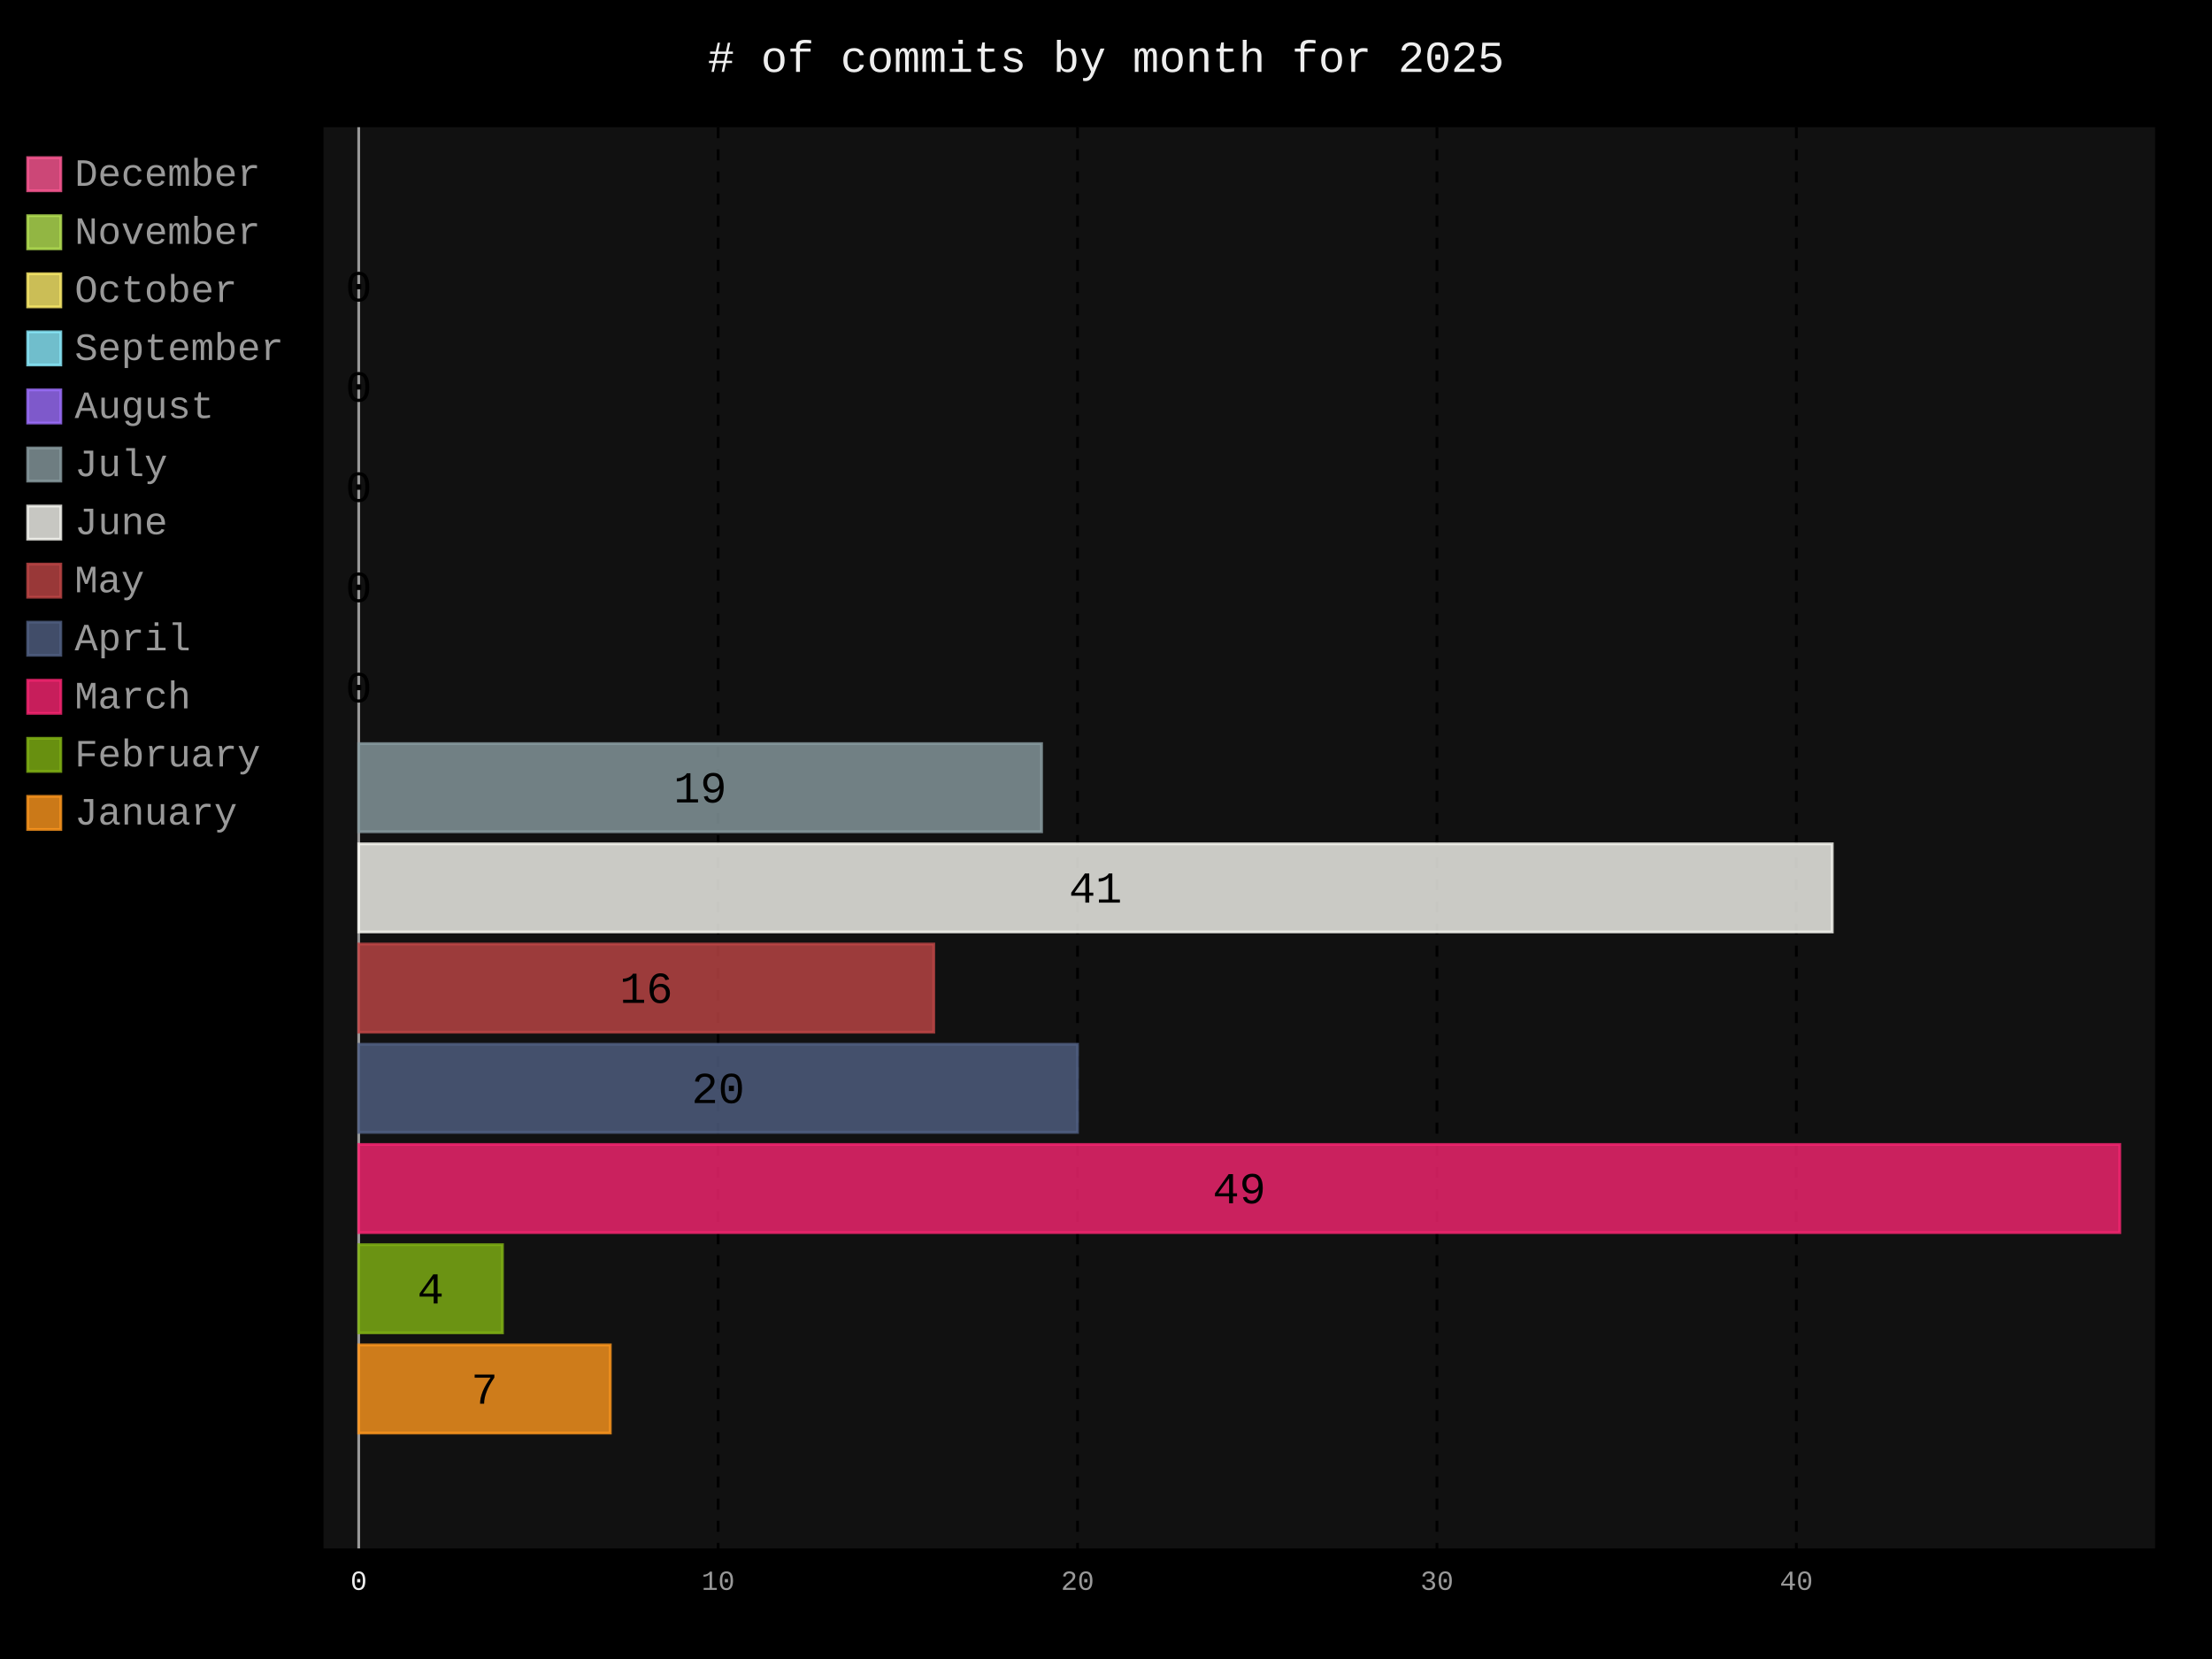
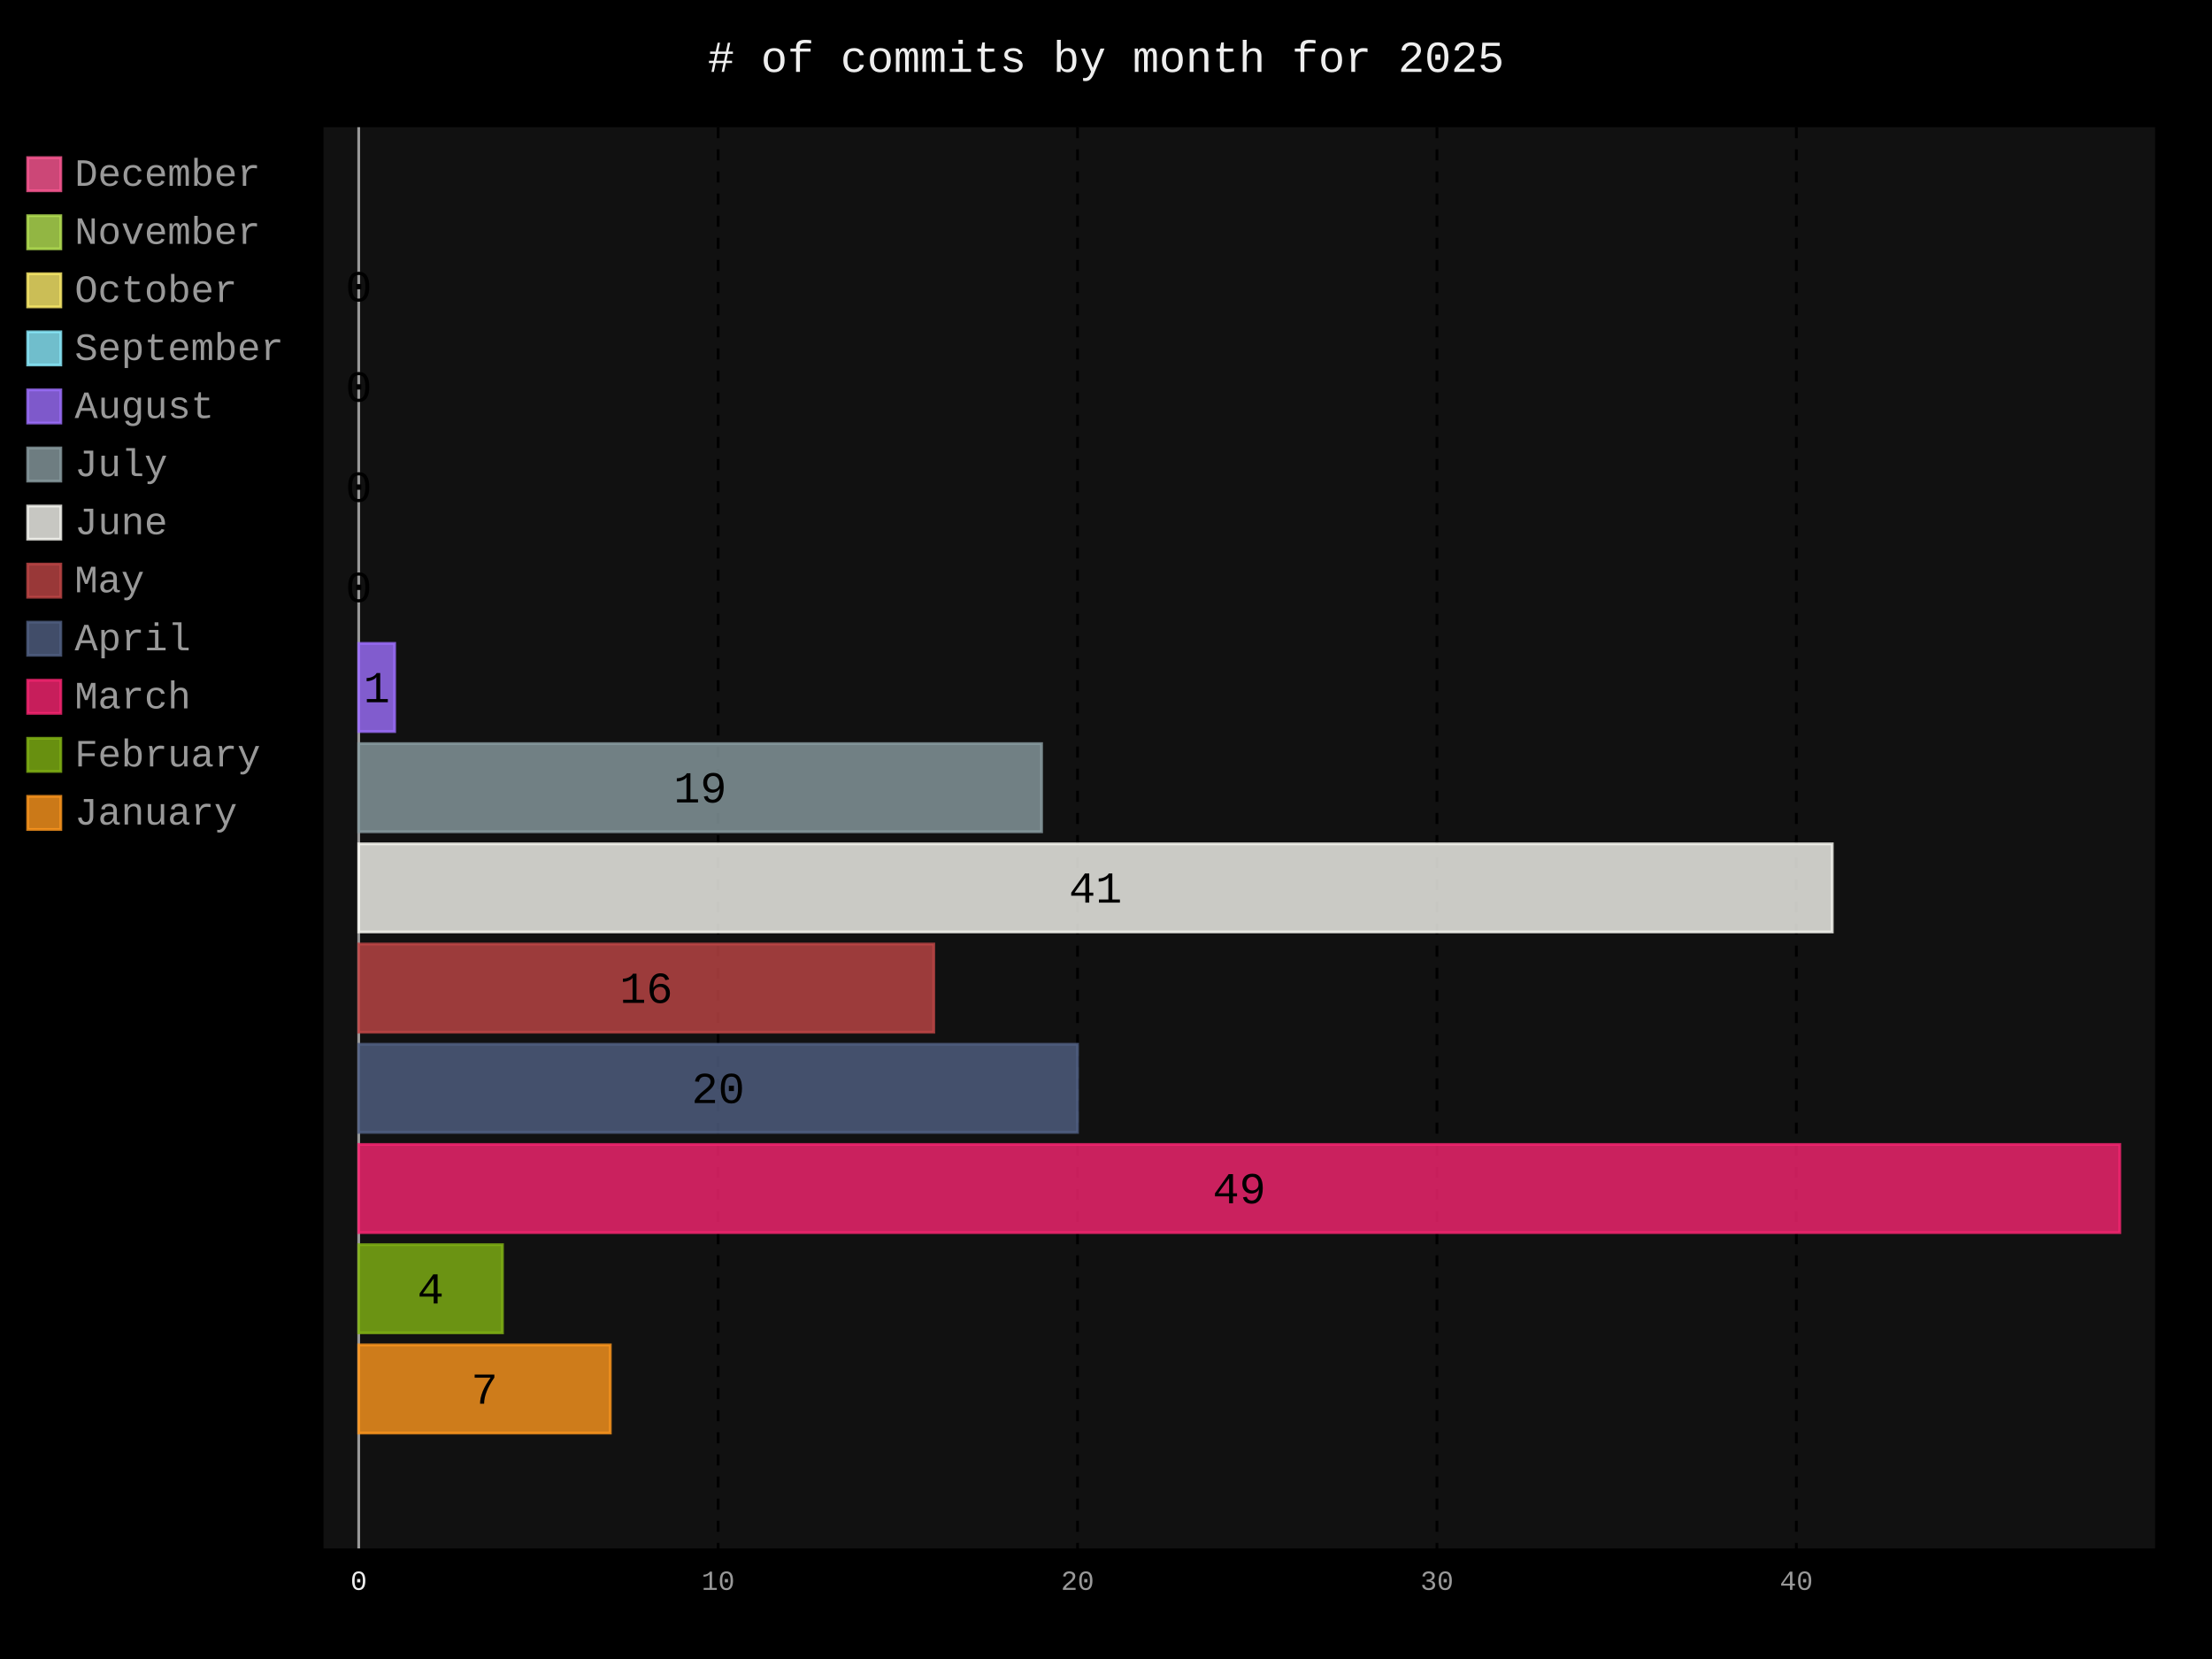
- <svg xmlns="http://www.w3.org/2000/svg" id="chart-ebe27339-9921-4151-8e22-fdc886c85bac" class="pygal-chart" viewBox="0 0 800 600">
+ <svg xmlns="http://www.w3.org/2000/svg" id="chart-4b2b04c9-94b0-4ce3-84e1-ac56f002b49f" class="pygal-chart" viewBox="0 0 800 600">
  <defs>
-     <style type="text/css">#chart-ebe27339-9921-4151-8e22-fdc886c85bac{-webkit-user-select:none;-webkit-font-smoothing:antialiased;font-family:Consolas,"Liberation Mono",Menlo,Courier,monospace}#chart-ebe27339-9921-4151-8e22-fdc886c85bac .title{font-family:Consolas,"Liberation Mono",Menlo,Courier,monospace;font-size:16px}#chart-ebe27339-9921-4151-8e22-fdc886c85bac .legends .legend text{font-family:Consolas,"Liberation Mono",Menlo,Courier,monospace;font-size:14px}#chart-ebe27339-9921-4151-8e22-fdc886c85bac .axis text{font-family:Consolas,"Liberation Mono",Menlo,Courier,monospace;font-size:10px}#chart-ebe27339-9921-4151-8e22-fdc886c85bac .axis text.major{font-family:Consolas,"Liberation Mono",Menlo,Courier,monospace;font-size:10px}#chart-ebe27339-9921-4151-8e22-fdc886c85bac .text-overlay text.value{font-family:Consolas,"Liberation Mono",Menlo,Courier,monospace;font-size:16px}#chart-ebe27339-9921-4151-8e22-fdc886c85bac .text-overlay text.label{font-family:Consolas,"Liberation Mono",Menlo,Courier,monospace;font-size:10px}#chart-ebe27339-9921-4151-8e22-fdc886c85bac .tooltip{font-family:Consolas,"Liberation Mono",Menlo,Courier,monospace;font-size:14px}#chart-ebe27339-9921-4151-8e22-fdc886c85bac text.no_data{font-family:Consolas,"Liberation Mono",Menlo,Courier,monospace;font-size:64px}
- #chart-ebe27339-9921-4151-8e22-fdc886c85bac{background-color:black}#chart-ebe27339-9921-4151-8e22-fdc886c85bac path,#chart-ebe27339-9921-4151-8e22-fdc886c85bac line,#chart-ebe27339-9921-4151-8e22-fdc886c85bac rect,#chart-ebe27339-9921-4151-8e22-fdc886c85bac circle{-webkit-transition:250ms;-moz-transition:250ms;transition:250ms}#chart-ebe27339-9921-4151-8e22-fdc886c85bac .graph &gt; .background{fill:black}#chart-ebe27339-9921-4151-8e22-fdc886c85bac .plot &gt; .background{fill:#111}#chart-ebe27339-9921-4151-8e22-fdc886c85bac .graph{fill:#999}#chart-ebe27339-9921-4151-8e22-fdc886c85bac text.no_data{fill:#eee}#chart-ebe27339-9921-4151-8e22-fdc886c85bac .title{fill:#eee}#chart-ebe27339-9921-4151-8e22-fdc886c85bac .legends .legend text{fill:#999}#chart-ebe27339-9921-4151-8e22-fdc886c85bac .legends .legend:hover text{fill:#eee}#chart-ebe27339-9921-4151-8e22-fdc886c85bac .axis .line{stroke:#eee}#chart-ebe27339-9921-4151-8e22-fdc886c85bac .axis .guide.line{stroke:#555}#chart-ebe27339-9921-4151-8e22-fdc886c85bac .axis .major.line{stroke:#999}#chart-ebe27339-9921-4151-8e22-fdc886c85bac .axis text.major{fill:#eee}#chart-ebe27339-9921-4151-8e22-fdc886c85bac .axis.y .guides:hover .guide.line,#chart-ebe27339-9921-4151-8e22-fdc886c85bac .line-graph .axis.x .guides:hover .guide.line,#chart-ebe27339-9921-4151-8e22-fdc886c85bac .stackedline-graph .axis.x .guides:hover .guide.line,#chart-ebe27339-9921-4151-8e22-fdc886c85bac .xy-graph .axis.x .guides:hover .guide.line{stroke:#eee}#chart-ebe27339-9921-4151-8e22-fdc886c85bac .axis .guides:hover text{fill:#eee}#chart-ebe27339-9921-4151-8e22-fdc886c85bac .reactive{fill-opacity:.8;stroke-opacity:.8;stroke-width:1}#chart-ebe27339-9921-4151-8e22-fdc886c85bac .ci{stroke:#999}#chart-ebe27339-9921-4151-8e22-fdc886c85bac .reactive.active,#chart-ebe27339-9921-4151-8e22-fdc886c85bac .active .reactive{fill-opacity:.4;stroke-opacity:.9;stroke-width:4}#chart-ebe27339-9921-4151-8e22-fdc886c85bac .ci .reactive.active{stroke-width:1.5}#chart-ebe27339-9921-4151-8e22-fdc886c85bac .series text{fill:#eee}#chart-ebe27339-9921-4151-8e22-fdc886c85bac .tooltip rect{fill:#111;stroke:#eee;-webkit-transition:opacity 250ms;-moz-transition:opacity 250ms;transition:opacity 250ms}#chart-ebe27339-9921-4151-8e22-fdc886c85bac .tooltip .label{fill:#999}#chart-ebe27339-9921-4151-8e22-fdc886c85bac .tooltip .label{fill:#999}#chart-ebe27339-9921-4151-8e22-fdc886c85bac .tooltip .legend{font-size:.8em;fill:#555}#chart-ebe27339-9921-4151-8e22-fdc886c85bac .tooltip .x_label{font-size:.6em;fill:#eee}#chart-ebe27339-9921-4151-8e22-fdc886c85bac .tooltip .xlink{font-size:.5em;text-decoration:underline}#chart-ebe27339-9921-4151-8e22-fdc886c85bac .tooltip .value{font-size:1.5em}#chart-ebe27339-9921-4151-8e22-fdc886c85bac .bound{font-size:.5em}#chart-ebe27339-9921-4151-8e22-fdc886c85bac .max-value{font-size:.75em;fill:#555}#chart-ebe27339-9921-4151-8e22-fdc886c85bac .map-element{fill:#111;stroke:#555 !important}#chart-ebe27339-9921-4151-8e22-fdc886c85bac .map-element .reactive{fill-opacity:inherit;stroke-opacity:inherit}#chart-ebe27339-9921-4151-8e22-fdc886c85bac .color-0,#chart-ebe27339-9921-4151-8e22-fdc886c85bac .color-0 a:visited{stroke:#ff5995;fill:#ff5995}#chart-ebe27339-9921-4151-8e22-fdc886c85bac .color-1,#chart-ebe27339-9921-4151-8e22-fdc886c85bac .color-1 a:visited{stroke:#b6e354;fill:#b6e354}#chart-ebe27339-9921-4151-8e22-fdc886c85bac .color-2,#chart-ebe27339-9921-4151-8e22-fdc886c85bac .color-2 a:visited{stroke:#feed6c;fill:#feed6c}#chart-ebe27339-9921-4151-8e22-fdc886c85bac .color-3,#chart-ebe27339-9921-4151-8e22-fdc886c85bac .color-3 a:visited{stroke:#8cedff;fill:#8cedff}#chart-ebe27339-9921-4151-8e22-fdc886c85bac .color-4,#chart-ebe27339-9921-4151-8e22-fdc886c85bac .color-4 a:visited{stroke:#9e6ffe;fill:#9e6ffe}#chart-ebe27339-9921-4151-8e22-fdc886c85bac .color-5,#chart-ebe27339-9921-4151-8e22-fdc886c85bac .color-5 a:visited{stroke:#899ca1;fill:#899ca1}#chart-ebe27339-9921-4151-8e22-fdc886c85bac .color-6,#chart-ebe27339-9921-4151-8e22-fdc886c85bac .color-6 a:visited{stroke:#f8f8f2;fill:#f8f8f2}#chart-ebe27339-9921-4151-8e22-fdc886c85bac .color-7,#chart-ebe27339-9921-4151-8e22-fdc886c85bac .color-7 a:visited{stroke:#bf4646;fill:#bf4646}#chart-ebe27339-9921-4151-8e22-fdc886c85bac .color-8,#chart-ebe27339-9921-4151-8e22-fdc886c85bac .color-8 a:visited{stroke:#516083;fill:#516083}#chart-ebe27339-9921-4151-8e22-fdc886c85bac .color-9,#chart-ebe27339-9921-4151-8e22-fdc886c85bac .color-9 a:visited{stroke:#f92672;fill:#f92672}#chart-ebe27339-9921-4151-8e22-fdc886c85bac .color-10,#chart-ebe27339-9921-4151-8e22-fdc886c85bac .color-10 a:visited{stroke:#82b414;fill:#82b414}#chart-ebe27339-9921-4151-8e22-fdc886c85bac .color-11,#chart-ebe27339-9921-4151-8e22-fdc886c85bac .color-11 a:visited{stroke:#fd971f;fill:#fd971f}#chart-ebe27339-9921-4151-8e22-fdc886c85bac .text-overlay .color-0 text{fill:black}#chart-ebe27339-9921-4151-8e22-fdc886c85bac .text-overlay .color-1 text{fill:black}#chart-ebe27339-9921-4151-8e22-fdc886c85bac .text-overlay .color-2 text{fill:black}#chart-ebe27339-9921-4151-8e22-fdc886c85bac .text-overlay .color-3 text{fill:black}#chart-ebe27339-9921-4151-8e22-fdc886c85bac .text-overlay .color-4 text{fill:black}#chart-ebe27339-9921-4151-8e22-fdc886c85bac .text-overlay .color-5 text{fill:black}#chart-ebe27339-9921-4151-8e22-fdc886c85bac .text-overlay .color-6 text{fill:black}#chart-ebe27339-9921-4151-8e22-fdc886c85bac .text-overlay .color-7 text{fill:black}#chart-ebe27339-9921-4151-8e22-fdc886c85bac .text-overlay .color-8 text{fill:black}#chart-ebe27339-9921-4151-8e22-fdc886c85bac .text-overlay .color-9 text{fill:black}#chart-ebe27339-9921-4151-8e22-fdc886c85bac .text-overlay .color-10 text{fill:black}#chart-ebe27339-9921-4151-8e22-fdc886c85bac .text-overlay .color-11 text{fill:black}
- #chart-ebe27339-9921-4151-8e22-fdc886c85bac text.no_data{text-anchor:middle}#chart-ebe27339-9921-4151-8e22-fdc886c85bac .guide.line{fill:none}#chart-ebe27339-9921-4151-8e22-fdc886c85bac .centered{text-anchor:middle}#chart-ebe27339-9921-4151-8e22-fdc886c85bac .title{text-anchor:middle}#chart-ebe27339-9921-4151-8e22-fdc886c85bac .legends .legend text{fill-opacity:1}#chart-ebe27339-9921-4151-8e22-fdc886c85bac .axis.x text{text-anchor:middle}#chart-ebe27339-9921-4151-8e22-fdc886c85bac .axis.x:not(.web) text[transform]{text-anchor:start}#chart-ebe27339-9921-4151-8e22-fdc886c85bac .axis.x:not(.web) text[transform].backwards{text-anchor:end}#chart-ebe27339-9921-4151-8e22-fdc886c85bac .axis.y text{text-anchor:end}#chart-ebe27339-9921-4151-8e22-fdc886c85bac .axis.y text[transform].backwards{text-anchor:start}#chart-ebe27339-9921-4151-8e22-fdc886c85bac .axis.y2 text{text-anchor:start}#chart-ebe27339-9921-4151-8e22-fdc886c85bac .axis.y2 text[transform].backwards{text-anchor:end}#chart-ebe27339-9921-4151-8e22-fdc886c85bac .axis .guide.line{stroke-dasharray:4,4;stroke:black}#chart-ebe27339-9921-4151-8e22-fdc886c85bac .axis .major.guide.line{stroke-dasharray:6,6;stroke:black}#chart-ebe27339-9921-4151-8e22-fdc886c85bac .horizontal .axis.y .guide.line,#chart-ebe27339-9921-4151-8e22-fdc886c85bac .horizontal .axis.y2 .guide.line,#chart-ebe27339-9921-4151-8e22-fdc886c85bac .vertical .axis.x .guide.line{opacity:0}#chart-ebe27339-9921-4151-8e22-fdc886c85bac .horizontal .axis.always_show .guide.line,#chart-ebe27339-9921-4151-8e22-fdc886c85bac .vertical .axis.always_show .guide.line{opacity:1 !important}#chart-ebe27339-9921-4151-8e22-fdc886c85bac .axis.y .guides:hover .guide.line,#chart-ebe27339-9921-4151-8e22-fdc886c85bac .axis.y2 .guides:hover .guide.line,#chart-ebe27339-9921-4151-8e22-fdc886c85bac .axis.x .guides:hover .guide.line{opacity:1}#chart-ebe27339-9921-4151-8e22-fdc886c85bac .axis .guides:hover text{opacity:1}#chart-ebe27339-9921-4151-8e22-fdc886c85bac .nofill{fill:none}#chart-ebe27339-9921-4151-8e22-fdc886c85bac .subtle-fill{fill-opacity:.2}#chart-ebe27339-9921-4151-8e22-fdc886c85bac .dot{stroke-width:1px;fill-opacity:1;stroke-opacity:1}#chart-ebe27339-9921-4151-8e22-fdc886c85bac .dot.active{stroke-width:5px}#chart-ebe27339-9921-4151-8e22-fdc886c85bac .dot.negative{fill:transparent}#chart-ebe27339-9921-4151-8e22-fdc886c85bac text,#chart-ebe27339-9921-4151-8e22-fdc886c85bac tspan{stroke:none !important}#chart-ebe27339-9921-4151-8e22-fdc886c85bac .series text.active{opacity:1}#chart-ebe27339-9921-4151-8e22-fdc886c85bac .tooltip rect{fill-opacity:.95;stroke-width:.5}#chart-ebe27339-9921-4151-8e22-fdc886c85bac .tooltip text{fill-opacity:1}#chart-ebe27339-9921-4151-8e22-fdc886c85bac .showable{visibility:hidden}#chart-ebe27339-9921-4151-8e22-fdc886c85bac .showable.shown{visibility:visible}#chart-ebe27339-9921-4151-8e22-fdc886c85bac .gauge-background{fill:rgba(229,229,229,1);stroke:none}#chart-ebe27339-9921-4151-8e22-fdc886c85bac .bg-lines{stroke:black;stroke-width:2px}</style>
+     <style type="text/css">#chart-4b2b04c9-94b0-4ce3-84e1-ac56f002b49f{-webkit-user-select:none;-webkit-font-smoothing:antialiased;font-family:Consolas,"Liberation Mono",Menlo,Courier,monospace}#chart-4b2b04c9-94b0-4ce3-84e1-ac56f002b49f .title{font-family:Consolas,"Liberation Mono",Menlo,Courier,monospace;font-size:16px}#chart-4b2b04c9-94b0-4ce3-84e1-ac56f002b49f .legends .legend text{font-family:Consolas,"Liberation Mono",Menlo,Courier,monospace;font-size:14px}#chart-4b2b04c9-94b0-4ce3-84e1-ac56f002b49f .axis text{font-family:Consolas,"Liberation Mono",Menlo,Courier,monospace;font-size:10px}#chart-4b2b04c9-94b0-4ce3-84e1-ac56f002b49f .axis text.major{font-family:Consolas,"Liberation Mono",Menlo,Courier,monospace;font-size:10px}#chart-4b2b04c9-94b0-4ce3-84e1-ac56f002b49f .text-overlay text.value{font-family:Consolas,"Liberation Mono",Menlo,Courier,monospace;font-size:16px}#chart-4b2b04c9-94b0-4ce3-84e1-ac56f002b49f .text-overlay text.label{font-family:Consolas,"Liberation Mono",Menlo,Courier,monospace;font-size:10px}#chart-4b2b04c9-94b0-4ce3-84e1-ac56f002b49f .tooltip{font-family:Consolas,"Liberation Mono",Menlo,Courier,monospace;font-size:14px}#chart-4b2b04c9-94b0-4ce3-84e1-ac56f002b49f text.no_data{font-family:Consolas,"Liberation Mono",Menlo,Courier,monospace;font-size:64px}
+ #chart-4b2b04c9-94b0-4ce3-84e1-ac56f002b49f{background-color:black}#chart-4b2b04c9-94b0-4ce3-84e1-ac56f002b49f path,#chart-4b2b04c9-94b0-4ce3-84e1-ac56f002b49f line,#chart-4b2b04c9-94b0-4ce3-84e1-ac56f002b49f rect,#chart-4b2b04c9-94b0-4ce3-84e1-ac56f002b49f circle{-webkit-transition:250ms;-moz-transition:250ms;transition:250ms}#chart-4b2b04c9-94b0-4ce3-84e1-ac56f002b49f .graph &gt; .background{fill:black}#chart-4b2b04c9-94b0-4ce3-84e1-ac56f002b49f .plot &gt; .background{fill:#111}#chart-4b2b04c9-94b0-4ce3-84e1-ac56f002b49f .graph{fill:#999}#chart-4b2b04c9-94b0-4ce3-84e1-ac56f002b49f text.no_data{fill:#eee}#chart-4b2b04c9-94b0-4ce3-84e1-ac56f002b49f .title{fill:#eee}#chart-4b2b04c9-94b0-4ce3-84e1-ac56f002b49f .legends .legend text{fill:#999}#chart-4b2b04c9-94b0-4ce3-84e1-ac56f002b49f .legends .legend:hover text{fill:#eee}#chart-4b2b04c9-94b0-4ce3-84e1-ac56f002b49f .axis .line{stroke:#eee}#chart-4b2b04c9-94b0-4ce3-84e1-ac56f002b49f .axis .guide.line{stroke:#555}#chart-4b2b04c9-94b0-4ce3-84e1-ac56f002b49f .axis .major.line{stroke:#999}#chart-4b2b04c9-94b0-4ce3-84e1-ac56f002b49f .axis text.major{fill:#eee}#chart-4b2b04c9-94b0-4ce3-84e1-ac56f002b49f .axis.y .guides:hover .guide.line,#chart-4b2b04c9-94b0-4ce3-84e1-ac56f002b49f .line-graph .axis.x .guides:hover .guide.line,#chart-4b2b04c9-94b0-4ce3-84e1-ac56f002b49f .stackedline-graph .axis.x .guides:hover .guide.line,#chart-4b2b04c9-94b0-4ce3-84e1-ac56f002b49f .xy-graph .axis.x .guides:hover .guide.line{stroke:#eee}#chart-4b2b04c9-94b0-4ce3-84e1-ac56f002b49f .axis .guides:hover text{fill:#eee}#chart-4b2b04c9-94b0-4ce3-84e1-ac56f002b49f .reactive{fill-opacity:.8;stroke-opacity:.8;stroke-width:1}#chart-4b2b04c9-94b0-4ce3-84e1-ac56f002b49f .ci{stroke:#999}#chart-4b2b04c9-94b0-4ce3-84e1-ac56f002b49f .reactive.active,#chart-4b2b04c9-94b0-4ce3-84e1-ac56f002b49f .active .reactive{fill-opacity:.4;stroke-opacity:.9;stroke-width:4}#chart-4b2b04c9-94b0-4ce3-84e1-ac56f002b49f .ci .reactive.active{stroke-width:1.5}#chart-4b2b04c9-94b0-4ce3-84e1-ac56f002b49f .series text{fill:#eee}#chart-4b2b04c9-94b0-4ce3-84e1-ac56f002b49f .tooltip rect{fill:#111;stroke:#eee;-webkit-transition:opacity 250ms;-moz-transition:opacity 250ms;transition:opacity 250ms}#chart-4b2b04c9-94b0-4ce3-84e1-ac56f002b49f .tooltip .label{fill:#999}#chart-4b2b04c9-94b0-4ce3-84e1-ac56f002b49f .tooltip .label{fill:#999}#chart-4b2b04c9-94b0-4ce3-84e1-ac56f002b49f .tooltip .legend{font-size:.8em;fill:#555}#chart-4b2b04c9-94b0-4ce3-84e1-ac56f002b49f .tooltip .x_label{font-size:.6em;fill:#eee}#chart-4b2b04c9-94b0-4ce3-84e1-ac56f002b49f .tooltip .xlink{font-size:.5em;text-decoration:underline}#chart-4b2b04c9-94b0-4ce3-84e1-ac56f002b49f .tooltip .value{font-size:1.5em}#chart-4b2b04c9-94b0-4ce3-84e1-ac56f002b49f .bound{font-size:.5em}#chart-4b2b04c9-94b0-4ce3-84e1-ac56f002b49f .max-value{font-size:.75em;fill:#555}#chart-4b2b04c9-94b0-4ce3-84e1-ac56f002b49f .map-element{fill:#111;stroke:#555 !important}#chart-4b2b04c9-94b0-4ce3-84e1-ac56f002b49f .map-element .reactive{fill-opacity:inherit;stroke-opacity:inherit}#chart-4b2b04c9-94b0-4ce3-84e1-ac56f002b49f .color-0,#chart-4b2b04c9-94b0-4ce3-84e1-ac56f002b49f .color-0 a:visited{stroke:#ff5995;fill:#ff5995}#chart-4b2b04c9-94b0-4ce3-84e1-ac56f002b49f .color-1,#chart-4b2b04c9-94b0-4ce3-84e1-ac56f002b49f .color-1 a:visited{stroke:#b6e354;fill:#b6e354}#chart-4b2b04c9-94b0-4ce3-84e1-ac56f002b49f .color-2,#chart-4b2b04c9-94b0-4ce3-84e1-ac56f002b49f .color-2 a:visited{stroke:#feed6c;fill:#feed6c}#chart-4b2b04c9-94b0-4ce3-84e1-ac56f002b49f .color-3,#chart-4b2b04c9-94b0-4ce3-84e1-ac56f002b49f .color-3 a:visited{stroke:#8cedff;fill:#8cedff}#chart-4b2b04c9-94b0-4ce3-84e1-ac56f002b49f .color-4,#chart-4b2b04c9-94b0-4ce3-84e1-ac56f002b49f .color-4 a:visited{stroke:#9e6ffe;fill:#9e6ffe}#chart-4b2b04c9-94b0-4ce3-84e1-ac56f002b49f .color-5,#chart-4b2b04c9-94b0-4ce3-84e1-ac56f002b49f .color-5 a:visited{stroke:#899ca1;fill:#899ca1}#chart-4b2b04c9-94b0-4ce3-84e1-ac56f002b49f .color-6,#chart-4b2b04c9-94b0-4ce3-84e1-ac56f002b49f .color-6 a:visited{stroke:#f8f8f2;fill:#f8f8f2}#chart-4b2b04c9-94b0-4ce3-84e1-ac56f002b49f .color-7,#chart-4b2b04c9-94b0-4ce3-84e1-ac56f002b49f .color-7 a:visited{stroke:#bf4646;fill:#bf4646}#chart-4b2b04c9-94b0-4ce3-84e1-ac56f002b49f .color-8,#chart-4b2b04c9-94b0-4ce3-84e1-ac56f002b49f .color-8 a:visited{stroke:#516083;fill:#516083}#chart-4b2b04c9-94b0-4ce3-84e1-ac56f002b49f .color-9,#chart-4b2b04c9-94b0-4ce3-84e1-ac56f002b49f .color-9 a:visited{stroke:#f92672;fill:#f92672}#chart-4b2b04c9-94b0-4ce3-84e1-ac56f002b49f .color-10,#chart-4b2b04c9-94b0-4ce3-84e1-ac56f002b49f .color-10 a:visited{stroke:#82b414;fill:#82b414}#chart-4b2b04c9-94b0-4ce3-84e1-ac56f002b49f .color-11,#chart-4b2b04c9-94b0-4ce3-84e1-ac56f002b49f .color-11 a:visited{stroke:#fd971f;fill:#fd971f}#chart-4b2b04c9-94b0-4ce3-84e1-ac56f002b49f .text-overlay .color-0 text{fill:black}#chart-4b2b04c9-94b0-4ce3-84e1-ac56f002b49f .text-overlay .color-1 text{fill:black}#chart-4b2b04c9-94b0-4ce3-84e1-ac56f002b49f .text-overlay .color-2 text{fill:black}#chart-4b2b04c9-94b0-4ce3-84e1-ac56f002b49f .text-overlay .color-3 text{fill:black}#chart-4b2b04c9-94b0-4ce3-84e1-ac56f002b49f .text-overlay .color-4 text{fill:black}#chart-4b2b04c9-94b0-4ce3-84e1-ac56f002b49f .text-overlay .color-5 text{fill:black}#chart-4b2b04c9-94b0-4ce3-84e1-ac56f002b49f .text-overlay .color-6 text{fill:black}#chart-4b2b04c9-94b0-4ce3-84e1-ac56f002b49f .text-overlay .color-7 text{fill:black}#chart-4b2b04c9-94b0-4ce3-84e1-ac56f002b49f .text-overlay .color-8 text{fill:black}#chart-4b2b04c9-94b0-4ce3-84e1-ac56f002b49f .text-overlay .color-9 text{fill:black}#chart-4b2b04c9-94b0-4ce3-84e1-ac56f002b49f .text-overlay .color-10 text{fill:black}#chart-4b2b04c9-94b0-4ce3-84e1-ac56f002b49f .text-overlay .color-11 text{fill:black}
+ #chart-4b2b04c9-94b0-4ce3-84e1-ac56f002b49f text.no_data{text-anchor:middle}#chart-4b2b04c9-94b0-4ce3-84e1-ac56f002b49f .guide.line{fill:none}#chart-4b2b04c9-94b0-4ce3-84e1-ac56f002b49f .centered{text-anchor:middle}#chart-4b2b04c9-94b0-4ce3-84e1-ac56f002b49f .title{text-anchor:middle}#chart-4b2b04c9-94b0-4ce3-84e1-ac56f002b49f .legends .legend text{fill-opacity:1}#chart-4b2b04c9-94b0-4ce3-84e1-ac56f002b49f .axis.x text{text-anchor:middle}#chart-4b2b04c9-94b0-4ce3-84e1-ac56f002b49f .axis.x:not(.web) text[transform]{text-anchor:start}#chart-4b2b04c9-94b0-4ce3-84e1-ac56f002b49f .axis.x:not(.web) text[transform].backwards{text-anchor:end}#chart-4b2b04c9-94b0-4ce3-84e1-ac56f002b49f .axis.y text{text-anchor:end}#chart-4b2b04c9-94b0-4ce3-84e1-ac56f002b49f .axis.y text[transform].backwards{text-anchor:start}#chart-4b2b04c9-94b0-4ce3-84e1-ac56f002b49f .axis.y2 text{text-anchor:start}#chart-4b2b04c9-94b0-4ce3-84e1-ac56f002b49f .axis.y2 text[transform].backwards{text-anchor:end}#chart-4b2b04c9-94b0-4ce3-84e1-ac56f002b49f .axis .guide.line{stroke-dasharray:4,4;stroke:black}#chart-4b2b04c9-94b0-4ce3-84e1-ac56f002b49f .axis .major.guide.line{stroke-dasharray:6,6;stroke:black}#chart-4b2b04c9-94b0-4ce3-84e1-ac56f002b49f .horizontal .axis.y .guide.line,#chart-4b2b04c9-94b0-4ce3-84e1-ac56f002b49f .horizontal .axis.y2 .guide.line,#chart-4b2b04c9-94b0-4ce3-84e1-ac56f002b49f .vertical .axis.x .guide.line{opacity:0}#chart-4b2b04c9-94b0-4ce3-84e1-ac56f002b49f .horizontal .axis.always_show .guide.line,#chart-4b2b04c9-94b0-4ce3-84e1-ac56f002b49f .vertical .axis.always_show .guide.line{opacity:1 !important}#chart-4b2b04c9-94b0-4ce3-84e1-ac56f002b49f .axis.y .guides:hover .guide.line,#chart-4b2b04c9-94b0-4ce3-84e1-ac56f002b49f .axis.y2 .guides:hover .guide.line,#chart-4b2b04c9-94b0-4ce3-84e1-ac56f002b49f .axis.x .guides:hover .guide.line{opacity:1}#chart-4b2b04c9-94b0-4ce3-84e1-ac56f002b49f .axis .guides:hover text{opacity:1}#chart-4b2b04c9-94b0-4ce3-84e1-ac56f002b49f .nofill{fill:none}#chart-4b2b04c9-94b0-4ce3-84e1-ac56f002b49f .subtle-fill{fill-opacity:.2}#chart-4b2b04c9-94b0-4ce3-84e1-ac56f002b49f .dot{stroke-width:1px;fill-opacity:1;stroke-opacity:1}#chart-4b2b04c9-94b0-4ce3-84e1-ac56f002b49f .dot.active{stroke-width:5px}#chart-4b2b04c9-94b0-4ce3-84e1-ac56f002b49f .dot.negative{fill:transparent}#chart-4b2b04c9-94b0-4ce3-84e1-ac56f002b49f text,#chart-4b2b04c9-94b0-4ce3-84e1-ac56f002b49f tspan{stroke:none !important}#chart-4b2b04c9-94b0-4ce3-84e1-ac56f002b49f .series text.active{opacity:1}#chart-4b2b04c9-94b0-4ce3-84e1-ac56f002b49f .tooltip rect{fill-opacity:.95;stroke-width:.5}#chart-4b2b04c9-94b0-4ce3-84e1-ac56f002b49f .tooltip text{fill-opacity:1}#chart-4b2b04c9-94b0-4ce3-84e1-ac56f002b49f .showable{visibility:hidden}#chart-4b2b04c9-94b0-4ce3-84e1-ac56f002b49f .showable.shown{visibility:visible}#chart-4b2b04c9-94b0-4ce3-84e1-ac56f002b49f .gauge-background{fill:rgba(229,229,229,1);stroke:none}#chart-4b2b04c9-94b0-4ce3-84e1-ac56f002b49f .bg-lines{stroke:black;stroke-width:2px}</style>
  </defs>
  <g class="graph horizontalbar-graph horizontal">
    <rect x="0" y="0" width="800" height="600" class="background" />
    <g transform="translate(117, 46)" class="plot">
      <rect x="0" y="0" width="662.4" height="514" class="background" />
      <g class="axis x always_show">
        <g class="guides">
          <path d="M12.738 0 v514" class="axis major line" />
          <text x="12.738" y="529.0" class="major">0</text>
        </g>
        <g class="guides">
          <path d="M142.723 0 v514" class="guide line" />
          <text x="142.723" y="529.0" class="">10</text>
        </g>
        <g class="guides">
          <path d="M272.707 0 v514" class="guide line" />
          <text x="272.707" y="529.0" class="">20</text>
        </g>
        <g class="guides">
          <path d="M402.691 0 v514" class="guide line" />
          <text x="402.691" y="529.0" class="">30</text>
        </g>
        <g class="guides">
          <path d="M532.676 0 v514" class="guide line" />
          <text x="532.676" y="529.0" class="">40</text>
        </g>
      </g>
      <g class="series serie-11 color-11">
        <g class="bars">
          <g class="bar">
            <rect x="12.738" y="440.393" rx="0" ry="0" width="90.989" height="31.894" class="rect reactive tooltip-trigger" />
          </g>
        </g>
      </g>
      <g class="series serie-10 color-10">
        <g class="bars">
          <g class="bar">
            <rect x="12.738" y="404.149" rx="0" ry="0" width="51.994" height="31.894" class="rect reactive tooltip-trigger" />
          </g>
        </g>
      </g>
      <g class="series serie-9 color-9">
        <g class="bars">
          <g class="bar">
            <rect x="12.738" y="367.905" rx="0" ry="0" width="636.923" height="31.894" class="rect reactive tooltip-trigger" />
          </g>
        </g>
      </g>
      <g class="series serie-8 color-8">
        <g class="bars">
          <g class="bar">
            <rect x="12.738" y="331.662" rx="0" ry="0" width="259.969" height="31.894" class="rect reactive tooltip-trigger" />
          </g>
        </g>
      </g>
      <g class="series serie-7 color-7">
        <g class="bars">
          <g class="bar">
            <rect x="12.738" y="295.418" rx="0" ry="0" width="207.975" height="31.894" class="rect reactive tooltip-trigger" />
          </g>
        </g>
      </g>
      <g class="series serie-6 color-6">
        <g class="bars">
          <g class="bar">
            <rect x="12.738" y="259.175" rx="0" ry="0" width="532.936" height="31.894" class="rect reactive tooltip-trigger" />
          </g>
        </g>
      </g>
      <g class="series serie-5 color-5">
        <g class="bars">
          <g class="bar">
            <rect x="12.738" y="222.931" rx="0" ry="0" width="246.97" height="31.894" class="rect reactive tooltip-trigger" />
          </g>
        </g>
      </g>
      <g class="series serie-4 color-4">
        <g class="bars">
          <g class="bar">
-             <rect x="12.738" y="186.687" rx="0" ry="0" height="31.894" class="rect reactive tooltip-trigger" />
+             <rect x="12.738" y="186.687" rx="0" ry="0" width="12.998" height="31.894" class="rect reactive tooltip-trigger" />
          </g>
        </g>
      </g>
      <g class="series serie-3 color-3">
        <g class="bars">
          <g class="bar">
            <rect x="12.738" y="150.444" rx="0" ry="0" height="31.894" class="rect reactive tooltip-trigger" />
          </g>
        </g>
      </g>
      <g class="series serie-2 color-2">
        <g class="bars">
          <g class="bar">
            <rect x="12.738" y="114.2" rx="0" ry="0" height="31.894" class="rect reactive tooltip-trigger" />
          </g>
        </g>
      </g>
      <g class="series serie-1 color-1">
        <g class="bars">
          <g class="bar">
            <rect x="12.738" y="77.957" rx="0" ry="0" height="31.894" class="rect reactive tooltip-trigger" />
          </g>
        </g>
      </g>
      <g class="series serie-0 color-0">
        <g class="bars">
          <g class="bar">
            <rect x="12.738" y="41.713" rx="0" ry="0" height="31.894" class="rect reactive tooltip-trigger" />
          </g>
        </g>
      </g>
    </g>
    <g class="titles">
      <text x="400.0" y="26" class="title plot_title"># of commits by month for 2025</text>
    </g>
    <g transform="translate(117, 46)" class="plot overlay">
      <g class="series serie-11 color-11" />
      <g class="series serie-10 color-10" />
      <g class="series serie-9 color-9" />
      <g class="series serie-8 color-8" />
      <g class="series serie-7 color-7" />
      <g class="series serie-6 color-6" />
      <g class="series serie-5 color-5" />
      <g class="series serie-4 color-4" />
      <g class="series serie-3 color-3" />
      <g class="series serie-2 color-2" />
      <g class="series serie-1 color-1" />
      <g class="series serie-0 color-0" />
    </g>
    <g transform="translate(117, 46)" class="plot text-overlay">
      <g class="series serie-11 color-11">
        <text text-anchor="middle" x="58.233" y="461.673" class="value">7</text>
      </g>
      <g class="series serie-10 color-10">
        <text text-anchor="middle" x="38.735" y="425.429" class="value">4</text>
      </g>
      <g class="series serie-9 color-9">
        <text text-anchor="middle" x="331.2" y="389.186" class="value">49</text>
      </g>
      <g class="series serie-8 color-8">
        <text text-anchor="middle" x="142.723" y="352.942" class="value">20</text>
      </g>
      <g class="series serie-7 color-7">
        <text text-anchor="middle" x="116.726" y="316.699" class="value">16</text>
      </g>
      <g class="series serie-6 color-6">
        <text text-anchor="middle" x="279.206" y="280.455" class="value">41</text>
      </g>
      <g class="series serie-5 color-5">
        <text text-anchor="middle" x="136.224" y="244.212" class="value">19</text>
      </g>
      <g class="series serie-4 color-4">
-         <text text-anchor="middle" x="12.738" y="207.968" class="value">0</text>
+         <text text-anchor="middle" x="19.238" y="207.968" class="value">1</text>
      </g>
      <g class="series serie-3 color-3">
        <text text-anchor="middle" x="12.738" y="171.724" class="value">0</text>
      </g>
      <g class="series serie-2 color-2">
        <text text-anchor="middle" x="12.738" y="135.481" class="value">0</text>
      </g>
      <g class="series serie-1 color-1">
        <text text-anchor="middle" x="12.738" y="99.237" class="value">0</text>
      </g>
      <g class="series serie-0 color-0">
        <text text-anchor="middle" x="12.738" y="62.994" class="value">0</text>
      </g>
    </g>
    <g transform="translate(117, 46)" class="plot tooltip-overlay">
      <g transform="translate(0 0)" style="opacity: 0" class="tooltip">
        <rect rx="0" ry="0" width="0" height="0" class="tooltip-box" />
        <g class="text" />
      </g>
    </g>
    <g transform="translate(10, 56)" class="legends">
      <g id="activate-serie-0" class="legend reactive activate-serie">
        <rect x="0.0" y="1.0" width="12" height="12" class="color-0 reactive" />
        <text x="17.0" y="11.2">December</text>
      </g>
      <g id="activate-serie-1" class="legend reactive activate-serie">
        <rect x="0.0" y="22.0" width="12" height="12" class="color-1 reactive" />
        <text x="17.0" y="32.2">November</text>
      </g>
      <g id="activate-serie-2" class="legend reactive activate-serie">
        <rect x="0.0" y="43.0" width="12" height="12" class="color-2 reactive" />
        <text x="17.0" y="53.2">October</text>
      </g>
      <g id="activate-serie-3" class="legend reactive activate-serie">
        <rect x="0.0" y="64.0" width="12" height="12" class="color-3 reactive" />
        <text x="17.0" y="74.2">September</text>
      </g>
      <g id="activate-serie-4" class="legend reactive activate-serie">
        <rect x="0.0" y="85.0" width="12" height="12" class="color-4 reactive" />
        <text x="17.0" y="95.2">August</text>
      </g>
      <g id="activate-serie-5" class="legend reactive activate-serie">
        <rect x="0.0" y="106.0" width="12" height="12" class="color-5 reactive" />
        <text x="17.0" y="116.2">July</text>
      </g>
      <g id="activate-serie-6" class="legend reactive activate-serie">
        <rect x="0.0" y="127.0" width="12" height="12" class="color-6 reactive" />
        <text x="17.0" y="137.2">June</text>
      </g>
      <g id="activate-serie-7" class="legend reactive activate-serie">
        <rect x="0.0" y="148.0" width="12" height="12" class="color-7 reactive" />
        <text x="17.0" y="158.2">May</text>
      </g>
      <g id="activate-serie-8" class="legend reactive activate-serie">
        <rect x="0.0" y="169.0" width="12" height="12" class="color-8 reactive" />
        <text x="17.0" y="179.2">April</text>
      </g>
      <g id="activate-serie-9" class="legend reactive activate-serie">
        <rect x="0.0" y="190.0" width="12" height="12" class="color-9 reactive" />
        <text x="17.0" y="200.2">March</text>
      </g>
      <g id="activate-serie-10" class="legend reactive activate-serie">
        <rect x="0.0" y="211.0" width="12" height="12" class="color-10 reactive" />
        <text x="17.0" y="221.2">February</text>
      </g>
      <g id="activate-serie-11" class="legend reactive activate-serie">
        <rect x="0.0" y="232.0" width="12" height="12" class="color-11 reactive" />
        <text x="17.0" y="242.2">January</text>
      </g>
    </g>
    <g transform="translate(790, 56)" class="legends" />
  </g>
</svg>
